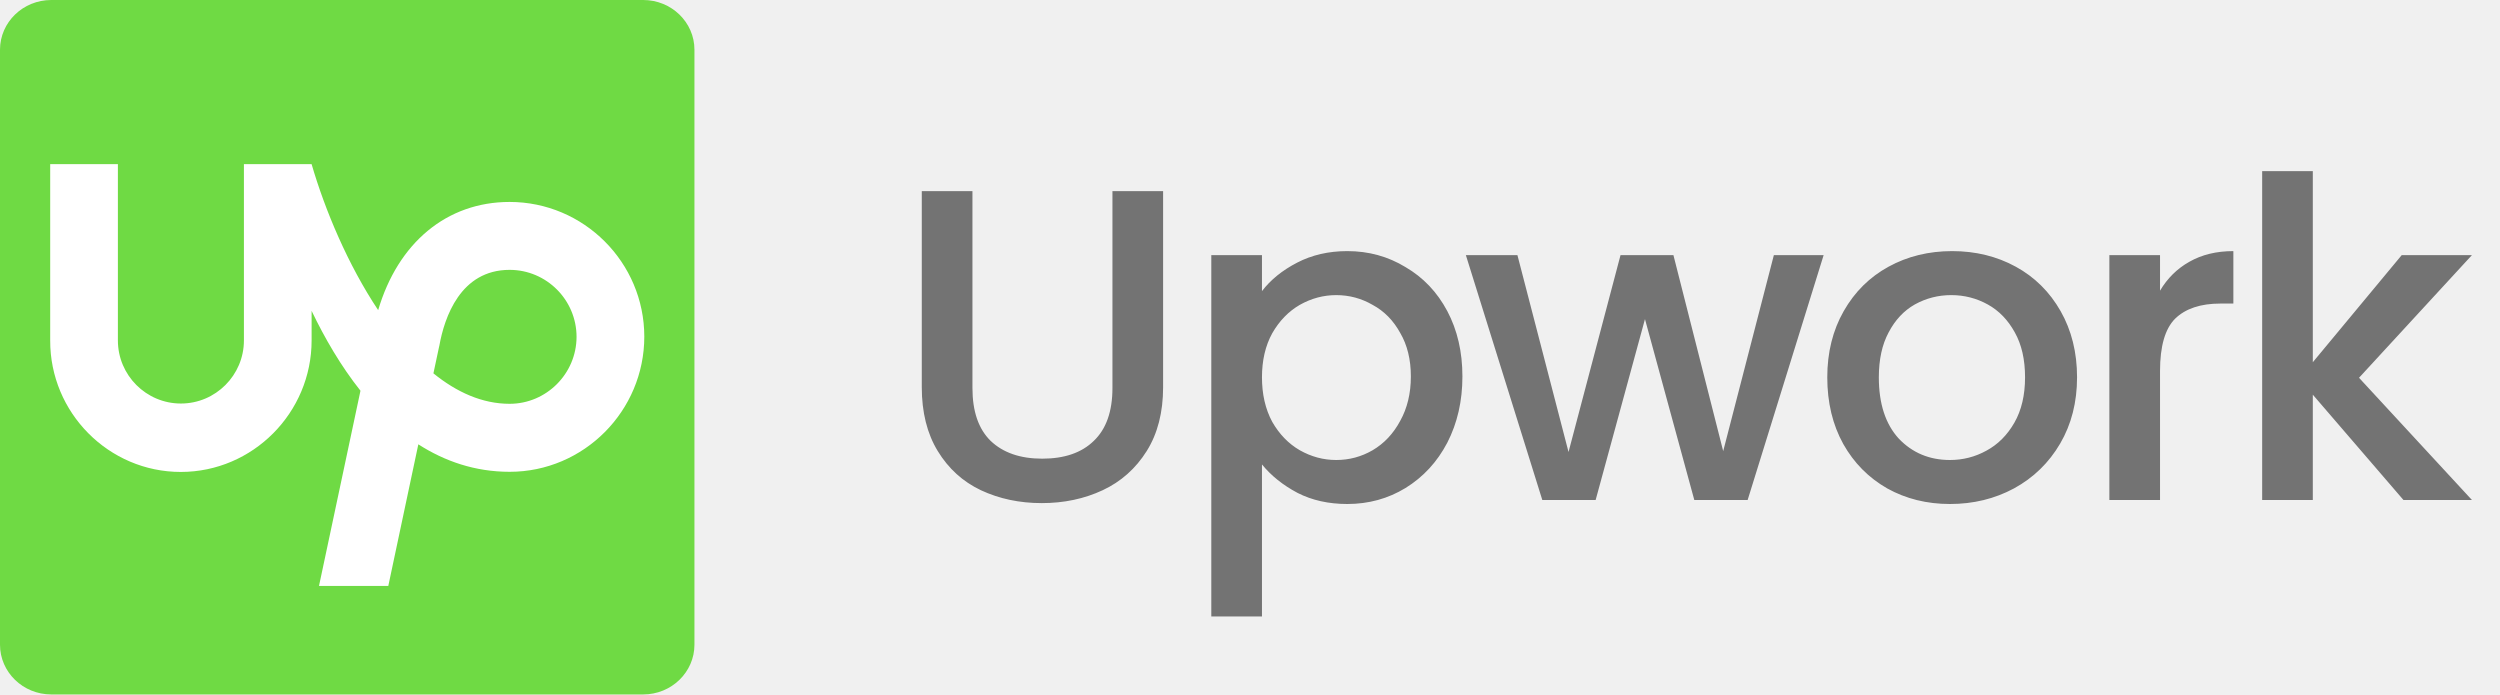
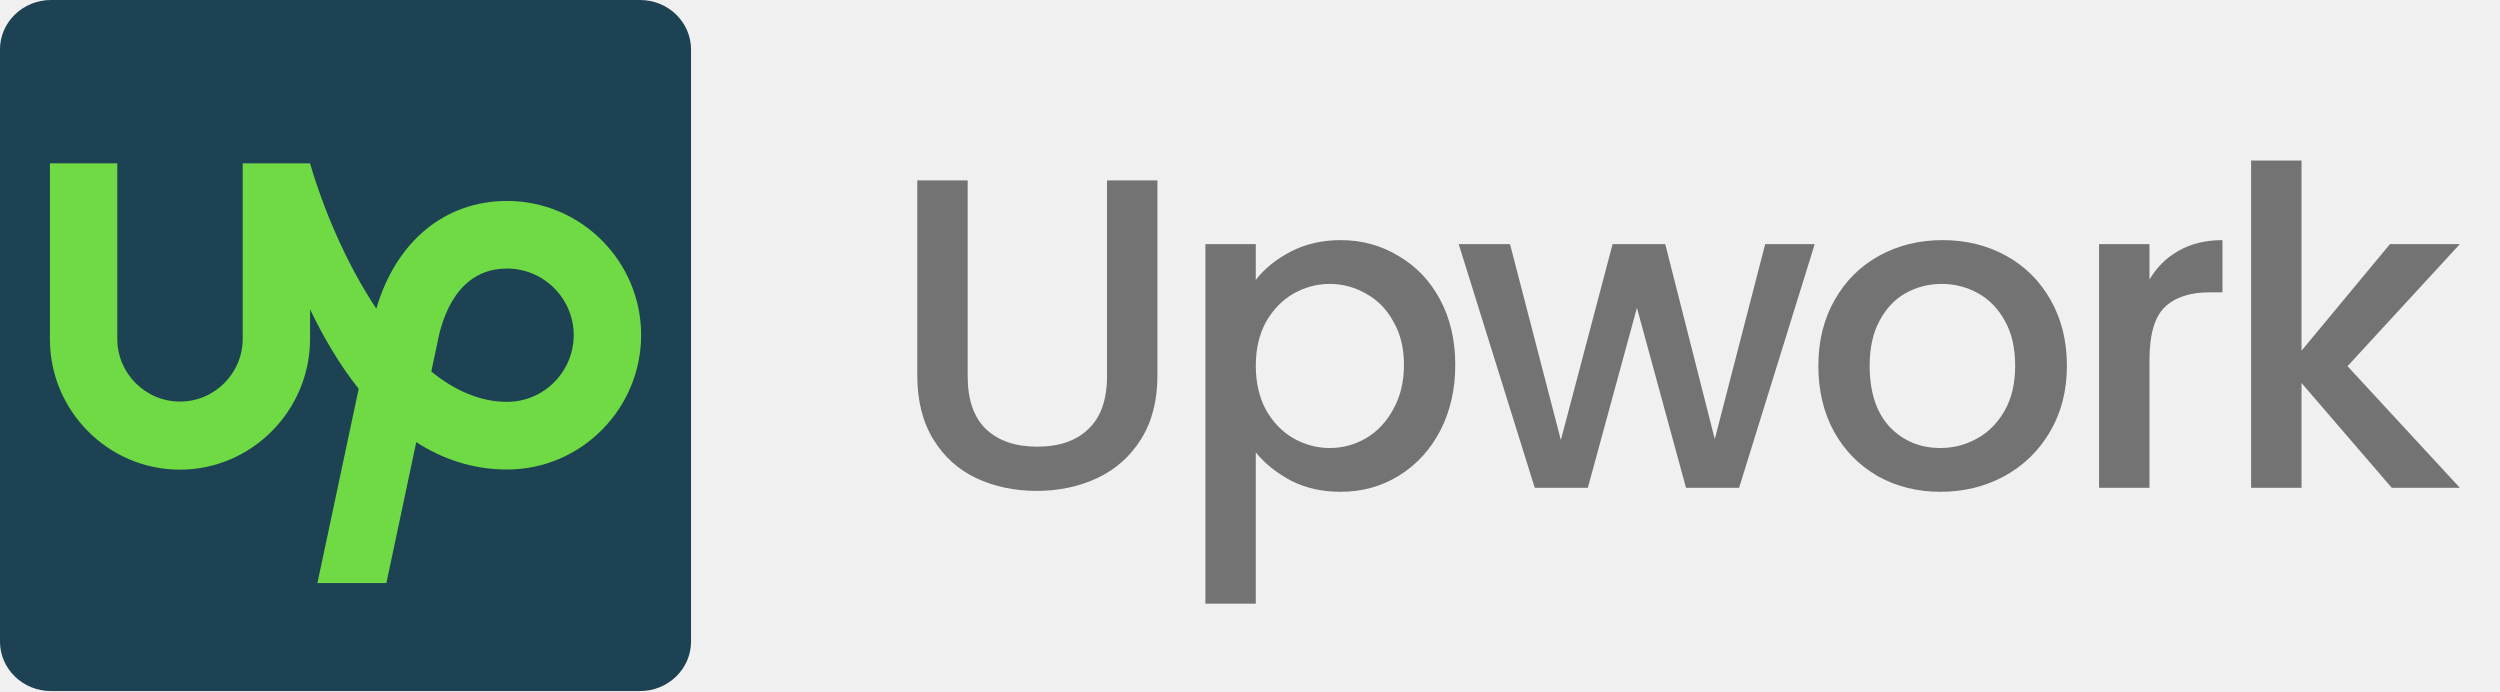
- <svg xmlns="http://www.w3.org/2000/svg" width="90" height="25" viewBox="0 0 90 25" fill="none">
-   <path d="M35.008 6.88V13.968C35.008 14.811 35.227 15.445 35.664 15.872C36.112 16.299 36.731 16.512 37.52 16.512C38.32 16.512 38.939 16.299 39.376 15.872C39.824 15.445 40.048 14.811 40.048 13.968V6.88H41.872V13.936C41.872 14.843 41.675 15.611 41.28 16.24C40.885 16.869 40.357 17.339 39.696 17.648C39.035 17.957 38.304 18.112 37.504 18.112C36.704 18.112 35.973 17.957 35.312 17.648C34.661 17.339 34.144 16.869 33.76 16.24C33.376 15.611 33.184 14.843 33.184 13.936V6.88H35.008ZM45.431 10.48C45.74 10.075 46.161 9.733 46.695 9.456C47.228 9.179 47.831 9.04 48.503 9.04C49.271 9.04 49.969 9.232 50.599 9.616C51.239 9.989 51.74 10.517 52.103 11.2C52.465 11.883 52.647 12.667 52.647 13.552C52.647 14.437 52.465 15.232 52.103 15.936C51.74 16.629 51.239 17.173 50.599 17.568C49.969 17.952 49.271 18.144 48.503 18.144C47.831 18.144 47.233 18.011 46.711 17.744C46.188 17.467 45.761 17.125 45.431 16.72V22.192H43.607V9.184H45.431V10.48ZM50.791 13.552C50.791 12.944 50.663 12.421 50.407 11.984C50.161 11.536 49.831 11.2 49.415 10.976C49.01 10.741 48.572 10.624 48.103 10.624C47.644 10.624 47.207 10.741 46.791 10.976C46.386 11.211 46.055 11.552 45.799 12C45.553 12.448 45.431 12.976 45.431 13.584C45.431 14.192 45.553 14.725 45.799 15.184C46.055 15.632 46.386 15.973 46.791 16.208C47.207 16.443 47.644 16.56 48.103 16.56C48.572 16.56 49.01 16.443 49.415 16.208C49.831 15.963 50.161 15.611 50.407 15.152C50.663 14.693 50.791 14.16 50.791 13.552ZM65.651 9.184L62.915 18H60.995L59.219 11.488L57.443 18H55.523L52.771 9.184H54.627L56.467 16.272L58.339 9.184H60.243L62.035 16.24L63.859 9.184H65.651ZM70.198 18.144C69.366 18.144 68.614 17.957 67.942 17.584C67.27 17.2 66.742 16.667 66.358 15.984C65.974 15.291 65.782 14.491 65.782 13.584C65.782 12.688 65.979 11.893 66.374 11.2C66.768 10.507 67.307 9.973 67.99 9.6C68.672 9.227 69.435 9.04 70.278 9.04C71.12 9.04 71.883 9.227 72.566 9.6C73.248 9.973 73.787 10.507 74.182 11.2C74.576 11.893 74.774 12.688 74.774 13.584C74.774 14.48 74.571 15.275 74.166 15.968C73.76 16.661 73.206 17.2 72.502 17.584C71.808 17.957 71.04 18.144 70.198 18.144ZM70.198 16.56C70.667 16.56 71.104 16.448 71.51 16.224C71.926 16 72.262 15.664 72.518 15.216C72.774 14.768 72.902 14.224 72.902 13.584C72.902 12.944 72.779 12.405 72.534 11.968C72.288 11.52 71.963 11.184 71.558 10.96C71.152 10.736 70.715 10.624 70.246 10.624C69.776 10.624 69.339 10.736 68.934 10.96C68.539 11.184 68.224 11.52 67.99 11.968C67.755 12.405 67.638 12.944 67.638 13.584C67.638 14.533 67.878 15.269 68.358 15.792C68.848 16.304 69.462 16.56 70.198 16.56ZM77.761 10.464C78.028 10.016 78.379 9.669 78.817 9.424C79.265 9.168 79.793 9.04 80.401 9.04V10.928H79.937C79.222 10.928 78.678 11.109 78.305 11.472C77.942 11.835 77.761 12.464 77.761 13.36V18H75.937V9.184H77.761V10.464ZM84.925 13.6L88.99 18H86.525L83.261 14.208V18H81.438V6.16H83.261V13.04L86.462 9.184H88.99L84.925 13.6Z" fill="#737373" />
-   <g clip-path="url(#clip0_468_4433)">
-     <path d="M23.154 0H1.847C0.827 0 0 0.802 0 1.791V23.208C0 24.198 0.827 25 1.847 25H23.154C24.174 25 25 24.197 25 23.208V1.791C25 0.802 24.174 0 23.154 0V0Z" fill="#6FDA44" />
-     <path d="M18.346 14.537C17.362 14.537 16.441 14.12 15.603 13.441L15.807 12.483L15.816 12.448C15.998 11.428 16.574 9.715 18.346 9.715C19.675 9.715 20.756 10.798 20.756 12.128C20.752 13.454 19.671 14.537 18.346 14.537ZM18.346 7.27C16.082 7.27 14.327 8.743 13.614 11.165C12.524 9.528 11.7 7.563 11.217 5.908H8.781V12.256C8.781 13.507 7.762 14.527 6.512 14.527C5.262 14.527 4.244 13.507 4.244 12.256V5.908H1.807V12.256C1.798 14.856 3.912 16.99 6.508 16.99C9.104 16.99 11.218 14.856 11.218 12.256V11.191C11.692 12.18 12.272 13.178 12.977 14.066L11.484 21.093H13.979L15.06 15.996C16.008 16.604 17.098 16.985 18.348 16.985C21.02 16.985 23.195 14.793 23.195 12.118C23.193 9.448 21.018 7.27 18.346 7.27Z" fill="white" />
+ <svg xmlns="http://www.w3.org/2000/svg" width="123" height="34" viewBox="0 0 123 34" fill="none">
+   <path d="M47.61 8.877V18.517C47.61 19.663 47.908 20.526 48.503 21.106C49.112 21.686 49.953 21.976 51.027 21.976C52.115 21.976 52.956 21.686 53.551 21.106C54.16 20.526 54.465 19.663 54.465 18.517V8.877H56.946V18.473C56.946 19.706 56.677 20.75 56.14 21.606C55.604 22.462 54.886 23.101 53.986 23.521C53.087 23.942 52.093 24.152 51.005 24.152C49.917 24.152 48.923 23.942 48.024 23.521C47.139 23.101 46.435 22.462 45.913 21.606C45.391 20.75 45.13 19.706 45.13 18.473V8.877H47.61ZM61.785 13.773C62.206 13.222 62.779 12.757 63.505 12.38C64.23 12.003 65.049 11.814 65.963 11.814C67.008 11.814 67.958 12.075 68.814 12.598C69.684 13.105 70.366 13.824 70.859 14.752C71.353 15.68 71.599 16.747 71.599 17.951C71.599 19.155 71.353 20.235 70.859 21.193C70.366 22.136 69.684 22.876 68.814 23.413C67.958 23.935 67.008 24.196 65.963 24.196C65.049 24.196 64.237 24.015 63.526 23.652C62.816 23.275 62.235 22.811 61.785 22.259V29.701H59.305V12.01H61.785V13.773ZM69.075 17.951C69.075 17.124 68.901 16.413 68.553 15.818C68.219 15.209 67.769 14.752 67.204 14.447C66.653 14.128 66.058 13.969 65.419 13.969C64.796 13.969 64.201 14.128 63.635 14.447C63.084 14.767 62.634 15.231 62.286 15.84C61.952 16.449 61.785 17.167 61.785 17.994C61.785 18.821 61.952 19.547 62.286 20.17C62.634 20.779 63.084 21.244 63.635 21.563C64.201 21.882 64.796 22.042 65.419 22.042C66.058 22.042 66.653 21.882 67.204 21.563C67.769 21.229 68.219 20.75 68.553 20.127C68.901 19.503 69.075 18.778 69.075 17.951ZM89.284 12.01L85.563 24H82.952L80.537 15.144L78.121 24H75.51L71.768 12.01H74.292L76.794 21.65L79.34 12.01H81.93L84.367 21.606L86.847 12.01H89.284ZM95.469 24.196C94.337 24.196 93.314 23.942 92.4 23.434C91.486 22.912 90.768 22.187 90.246 21.258C89.724 20.315 89.463 19.227 89.463 17.994C89.463 16.776 89.731 15.695 90.268 14.752C90.805 13.809 91.537 13.084 92.466 12.576C93.394 12.068 94.431 11.814 95.577 11.814C96.723 11.814 97.76 12.068 98.689 12.576C99.617 13.084 100.35 13.809 100.887 14.752C101.423 15.695 101.692 16.776 101.692 17.994C101.692 19.213 101.416 20.294 100.865 21.236C100.314 22.179 99.559 22.912 98.602 23.434C97.659 23.942 96.615 24.196 95.469 24.196ZM95.469 22.042C96.107 22.042 96.701 21.889 97.253 21.585C97.819 21.28 98.275 20.823 98.624 20.214C98.972 19.605 99.146 18.865 99.146 17.994C99.146 17.124 98.979 16.391 98.645 15.796C98.312 15.187 97.869 14.73 97.318 14.426C96.767 14.121 96.172 13.969 95.534 13.969C94.895 13.969 94.301 14.121 93.749 14.426C93.213 14.73 92.785 15.187 92.466 15.796C92.146 16.391 91.987 17.124 91.987 17.994C91.987 19.285 92.313 20.286 92.966 20.997C93.633 21.693 94.468 22.042 95.469 22.042ZM105.754 13.751C106.117 13.142 106.596 12.67 107.19 12.337C107.8 11.989 108.518 11.814 109.345 11.814V14.382H108.714C107.742 14.382 107.002 14.629 106.494 15.122C106.001 15.615 105.754 16.471 105.754 17.69V24H103.274V12.01H105.754V13.751ZM115.498 18.016L121.025 24H117.674L113.235 18.843V24H110.755V7.898H113.235V17.254L117.587 12.01H121.025L115.498 18.016Z" fill="#737373" />
+   <g clip-path="url(#clip0_475_2763)">
+     <path d="M31.488 0H2.511C1.124 0 -0.001 1.091 -0.001 2.436V31.563C-0.001 32.909 1.124 34 2.511 34H31.488C32.876 34 33.999 32.908 33.999 31.563V2.436C33.999 1.091 32.876 0 31.488 0V0Z" fill="#1C4253" />
+     <path d="M24.949 19.771C23.611 19.771 22.358 19.203 21.219 18.28L21.496 16.977L21.508 16.93C21.756 15.542 22.539 13.213 24.949 13.213C26.757 13.213 28.227 14.686 28.227 16.494C28.221 18.298 26.751 19.771 24.949 19.771ZM24.949 9.887C21.87 9.887 19.483 11.891 18.514 15.185C17.031 12.958 15.911 10.286 15.254 8.035H11.941V16.668C11.941 18.37 10.555 19.757 8.855 19.757C7.155 19.757 5.77 18.37 5.77 16.668V8.035H2.456V16.668C2.444 20.204 5.319 23.107 8.849 23.107C12.38 23.107 15.255 20.204 15.255 16.668V15.22C15.9 16.565 16.689 17.922 17.647 19.13L15.617 28.687H19.01L20.48 21.755C21.77 22.582 23.252 23.1 24.952 23.1C28.586 23.1 31.544 20.119 31.544 16.481C31.541 12.85 28.583 9.887 24.949 9.887Z" fill="#6FDA44" />
  </g>
  <defs>
-     <clipPath id="clip0_468_4433">
-       <rect width="25" height="25" fill="white" />
+     <clipPath id="clip0_475_2763">
+       <rect width="34" height="34" fill="white" />
    </clipPath>
  </defs>
</svg>
